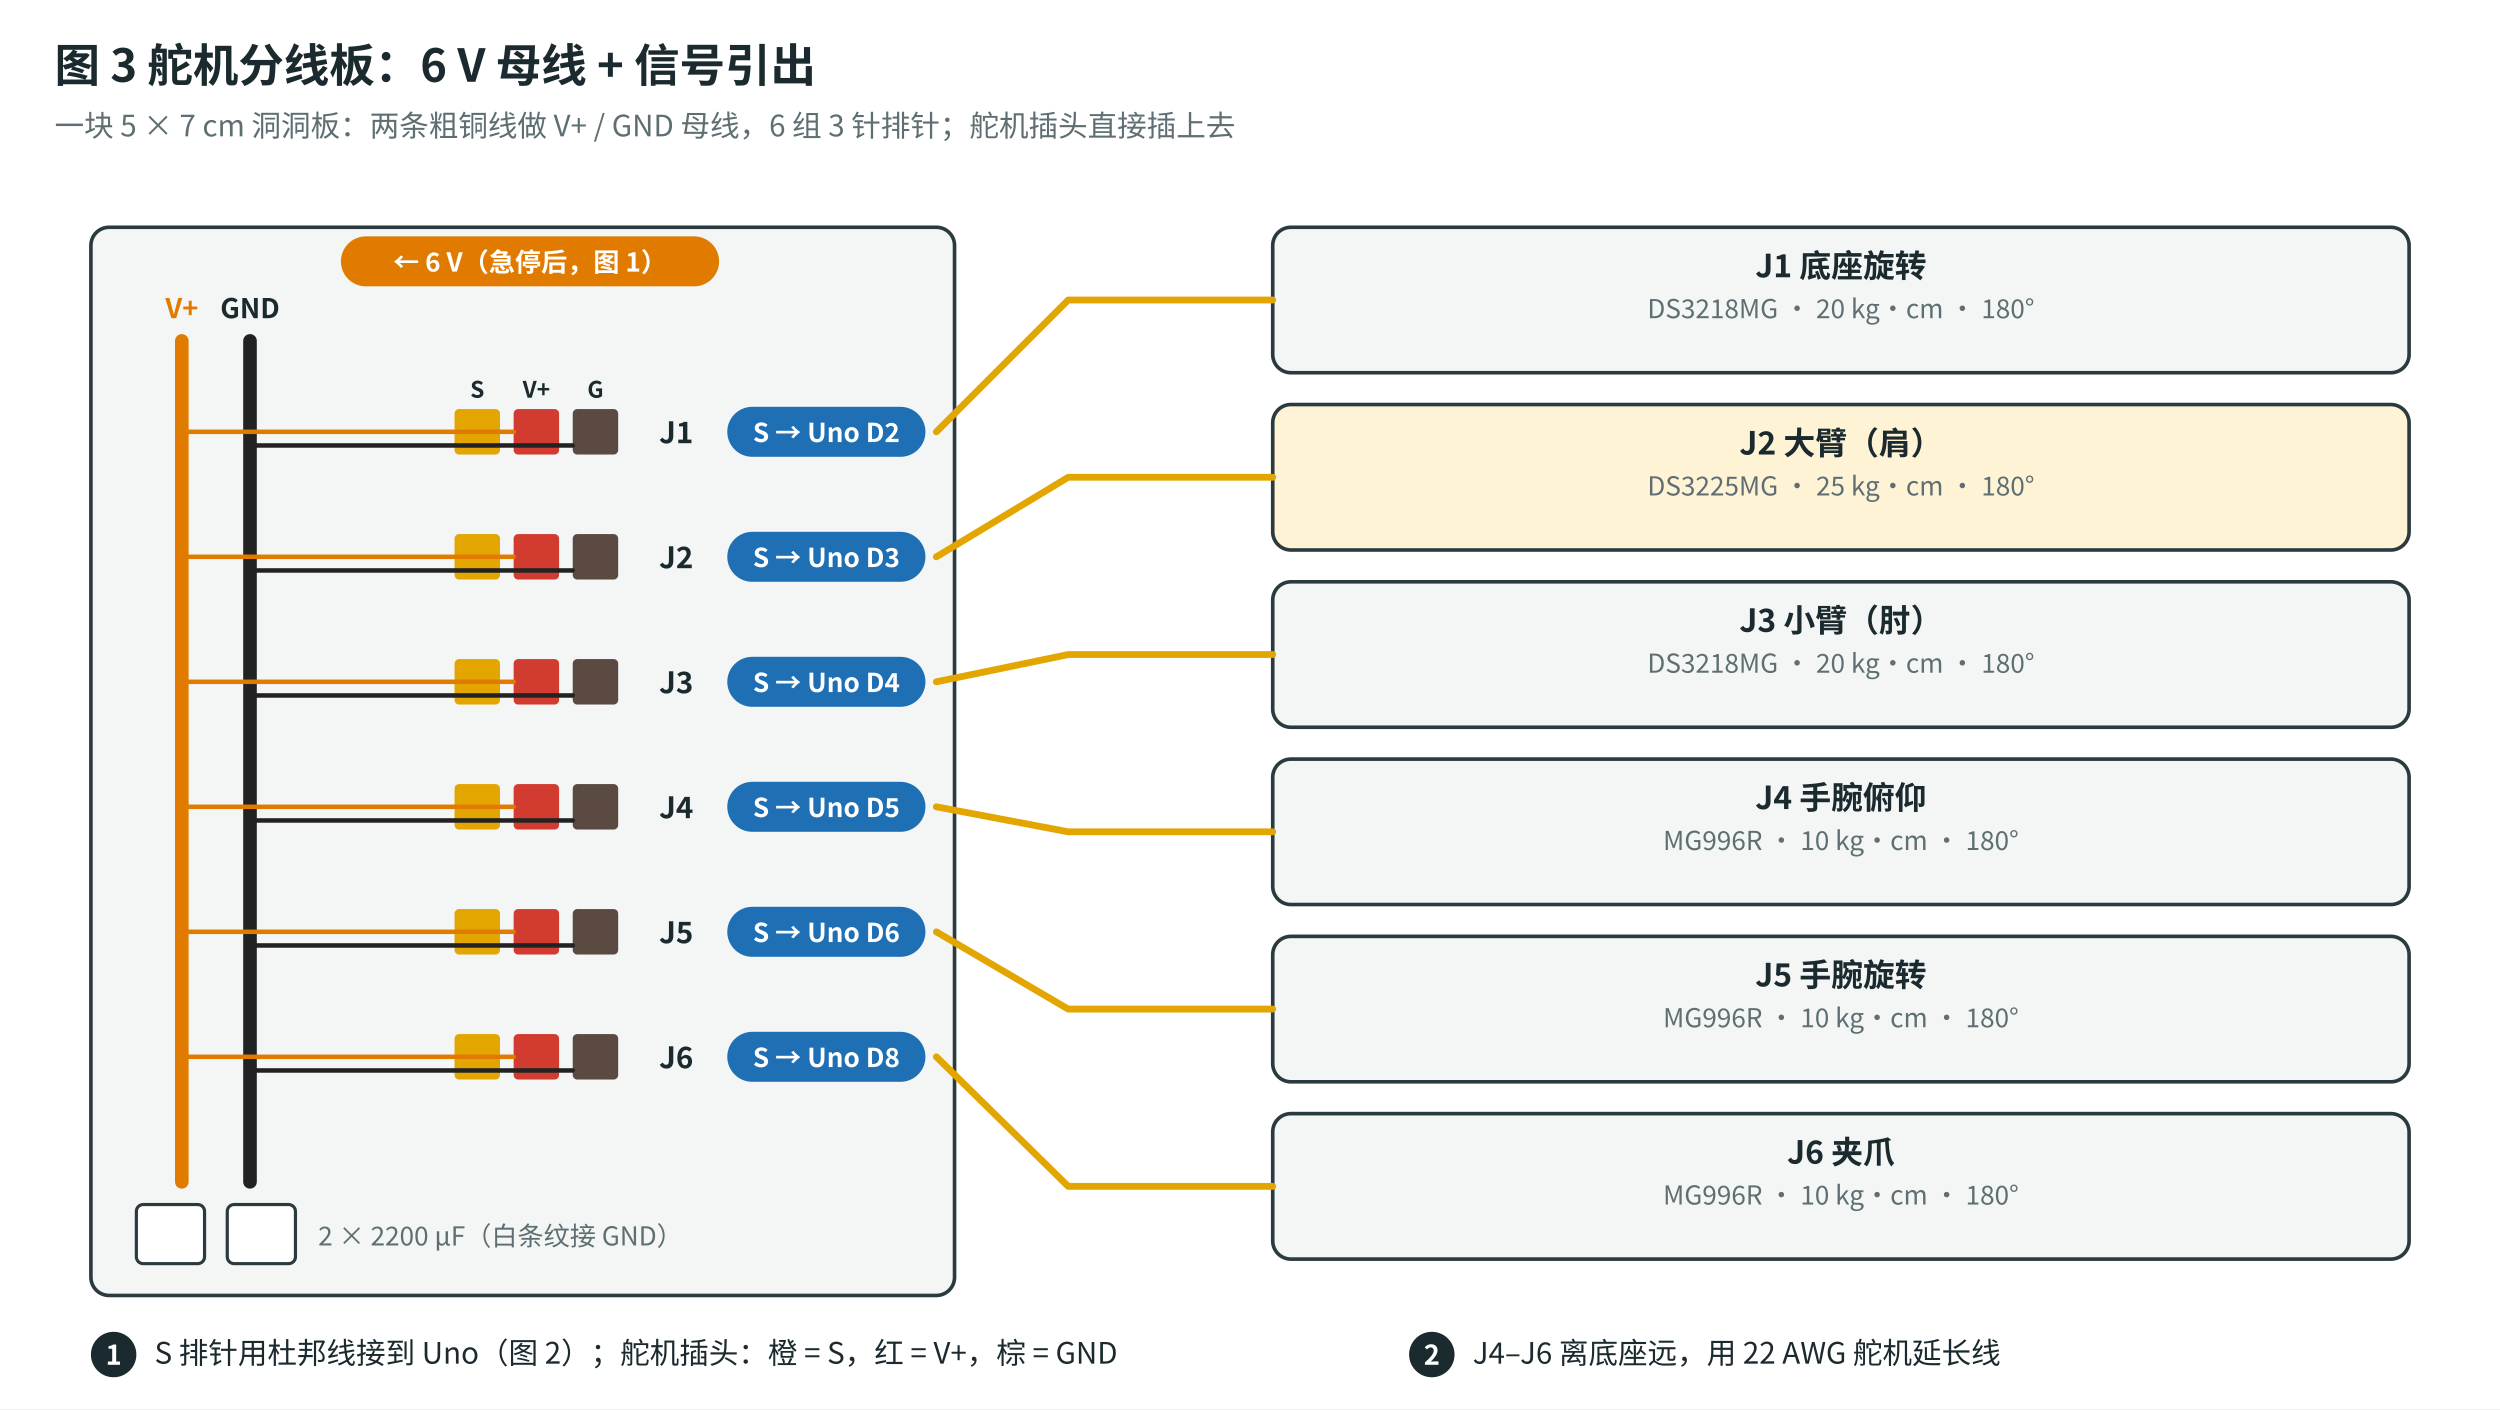
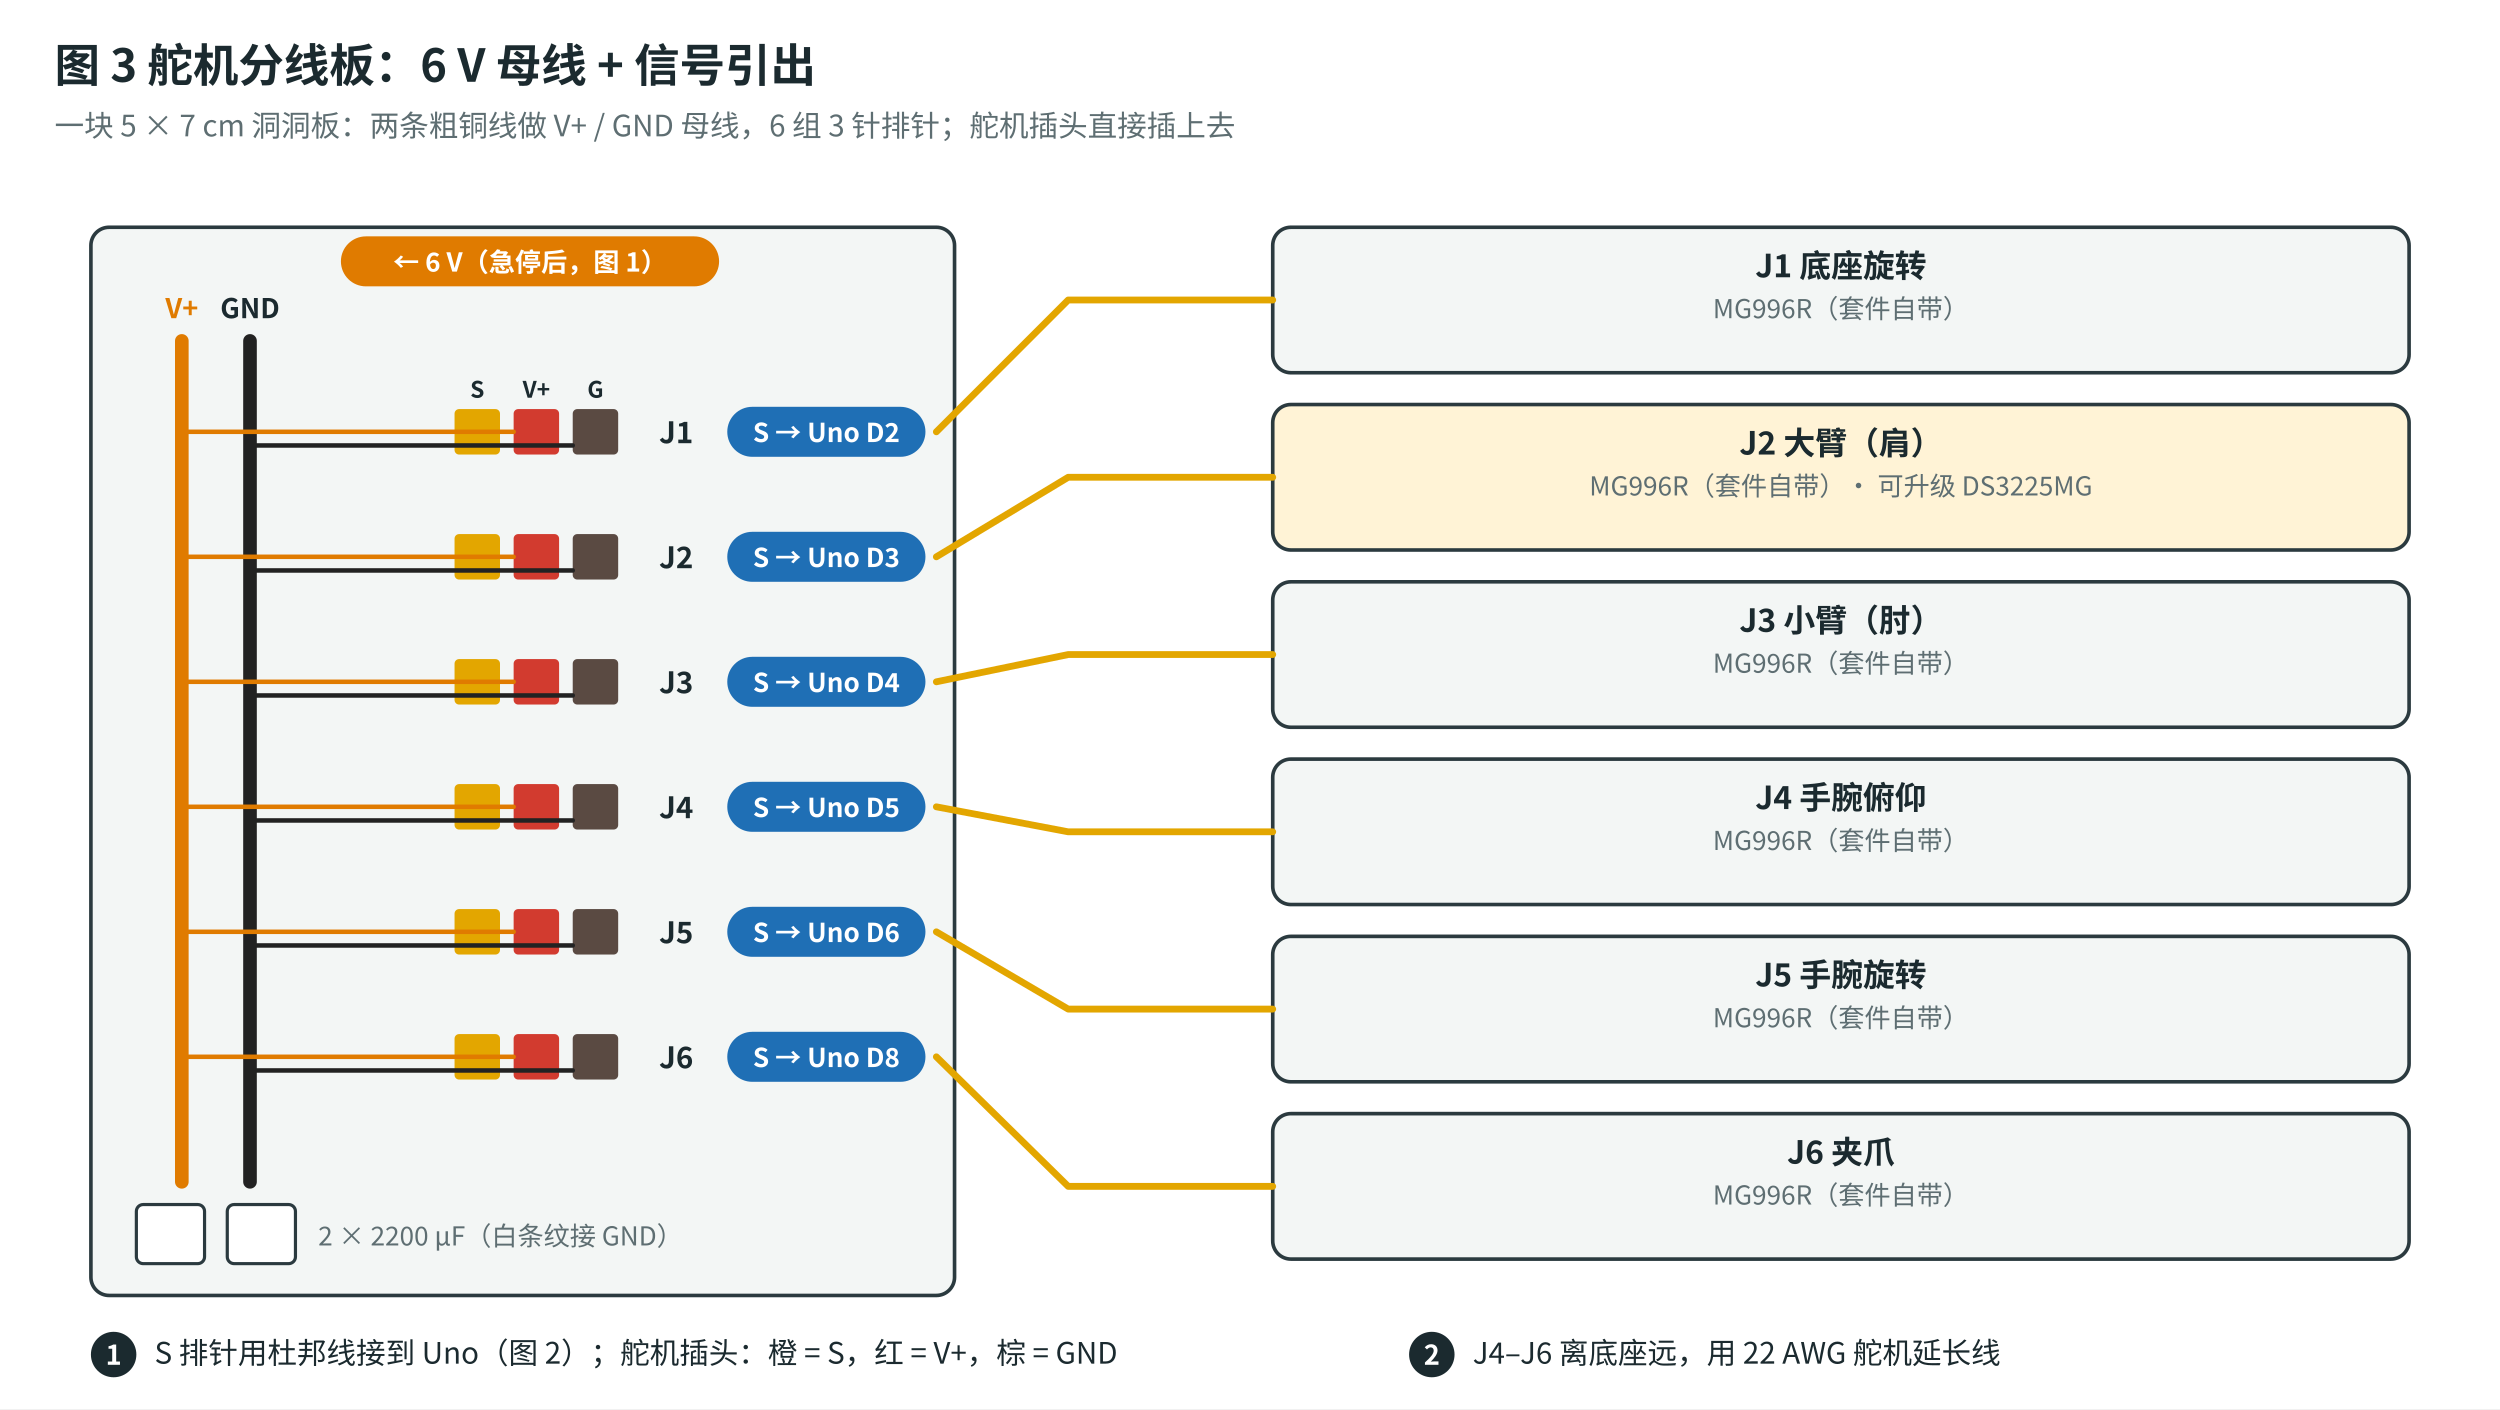
<svg xmlns="http://www.w3.org/2000/svg" width="1100" height="620" viewBox="0 0 1100 620" font-family="'PingFang SC','Microsoft YaHei','Noto Sans CJK SC','WenQuanYi Zen Hei',sans-serif">
  <rect width="1100" height="620" fill="#FFFFFF" />
  <text x="24" y="36" font-size="20" text-anchor="start" font-weight="700" fill="#1B2A2F">图 3  舵机分线板：6 V 母线 + 信号引出</text>
  <text x="24" y="60" font-size="13" text-anchor="start" font-weight="400" fill="#5E6E72">一块 5 × 7 cm 洞洞板：两条粗铜线做 V+ / GND 母线，6 组 3 针排针；舵机插头直接插上去</text>
  <rect x="40" y="100" width="380" height="470" rx="8" fill="#F3F6F5" stroke="#2B3A3F" stroke-width="1.6" />
  <text x="230.0" y="122" font-size="14" text-anchor="middle" font-weight="700" fill="#1B2A2F">舵机分线板（洞洞板）</text>
  <path d="M80,150 L80,520" fill="none" stroke="#E07B00" stroke-width="6" stroke-linejoin="round" stroke-linecap="round" />
  <path d="M110,150 L110,520" fill="none" stroke="#222222" stroke-width="6" stroke-linejoin="round" stroke-linecap="round" />
  <text x="80" y="140" font-size="12" text-anchor="middle" font-weight="700" fill="#E07B00">V+</text>
  <text x="110" y="140" font-size="12" text-anchor="middle" font-weight="700" fill="#1B2A2F">GND</text>
  <rect x="60" y="530" width="30" height="26" rx="3" fill="#FFFFFF" stroke="#2B3A3F" stroke-width="1.4" />
  <text x="75.0" y="547.0" font-size="11" text-anchor="middle" font-weight="600" fill="#1B2A2F" />
  <rect x="100" y="530" width="30" height="26" rx="3" fill="#FFFFFF" stroke="#2B3A3F" stroke-width="1.4" />
  <text x="115.0" y="547.0" font-size="11" text-anchor="middle" font-weight="600" fill="#1B2A2F" />
  <text x="140" y="548" font-size="11.5" text-anchor="start" font-weight="400" fill="#5E6E72">2 × 2200 µF（白条纹接 GND）</text>
  <rect x="150" y="104" width="166.4" height="22" rx="11" fill="#E07B00" />
  <text x="233.2" y="119.5" font-size="11.5" text-anchor="middle" font-weight="700" fill="#FFFFFF">← 6 V（急停后，图 1）</text>
  <rect x="200" y="180" width="20" height="20" rx="2" fill="#E3A600" />
  <rect x="226" y="180" width="20" height="20" rx="2" fill="#D23B2F" />
  <rect x="252" y="180" width="20" height="20" rx="2" fill="#5A4A42" />
  <path d="M80,190 L226,190" fill="none" stroke="#E07B00" stroke-width="2" stroke-linejoin="round" stroke-linecap="round" />
  <path d="M110,196 L252,196" fill="none" stroke="#222222" stroke-width="2" stroke-linejoin="round" stroke-linecap="round" />
  <text x="290" y="195" font-size="13" text-anchor="start" font-weight="700" fill="#1B2A2F">J1</text>
  <rect x="200" y="235" width="20" height="20" rx="2" fill="#E3A600" />
  <rect x="226" y="235" width="20" height="20" rx="2" fill="#D23B2F" />
  <rect x="252" y="235" width="20" height="20" rx="2" fill="#5A4A42" />
  <path d="M80,245 L226,245" fill="none" stroke="#E07B00" stroke-width="2" stroke-linejoin="round" stroke-linecap="round" />
  <path d="M110,251 L252,251" fill="none" stroke="#222222" stroke-width="2" stroke-linejoin="round" stroke-linecap="round" />
  <text x="290" y="250" font-size="13" text-anchor="start" font-weight="700" fill="#1B2A2F">J2</text>
  <rect x="200" y="290" width="20" height="20" rx="2" fill="#E3A600" />
  <rect x="226" y="290" width="20" height="20" rx="2" fill="#D23B2F" />
  <rect x="252" y="290" width="20" height="20" rx="2" fill="#5A4A42" />
  <path d="M80,300 L226,300" fill="none" stroke="#E07B00" stroke-width="2" stroke-linejoin="round" stroke-linecap="round" />
  <path d="M110,306 L252,306" fill="none" stroke="#222222" stroke-width="2" stroke-linejoin="round" stroke-linecap="round" />
  <text x="290" y="305" font-size="13" text-anchor="start" font-weight="700" fill="#1B2A2F">J3</text>
  <rect x="200" y="345" width="20" height="20" rx="2" fill="#E3A600" />
  <rect x="226" y="345" width="20" height="20" rx="2" fill="#D23B2F" />
  <rect x="252" y="345" width="20" height="20" rx="2" fill="#5A4A42" />
  <path d="M80,355 L226,355" fill="none" stroke="#E07B00" stroke-width="2" stroke-linejoin="round" stroke-linecap="round" />
  <path d="M110,361 L252,361" fill="none" stroke="#222222" stroke-width="2" stroke-linejoin="round" stroke-linecap="round" />
  <text x="290" y="360" font-size="13" text-anchor="start" font-weight="700" fill="#1B2A2F">J4</text>
  <rect x="200" y="400" width="20" height="20" rx="2" fill="#E3A600" />
  <rect x="226" y="400" width="20" height="20" rx="2" fill="#D23B2F" />
  <rect x="252" y="400" width="20" height="20" rx="2" fill="#5A4A42" />
  <path d="M80,410 L226,410" fill="none" stroke="#E07B00" stroke-width="2" stroke-linejoin="round" stroke-linecap="round" />
  <path d="M110,416 L252,416" fill="none" stroke="#222222" stroke-width="2" stroke-linejoin="round" stroke-linecap="round" />
  <text x="290" y="415" font-size="13" text-anchor="start" font-weight="700" fill="#1B2A2F">J5</text>
  <rect x="200" y="455" width="20" height="20" rx="2" fill="#E3A600" />
  <rect x="226" y="455" width="20" height="20" rx="2" fill="#D23B2F" />
  <rect x="252" y="455" width="20" height="20" rx="2" fill="#5A4A42" />
  <path d="M80,465 L226,465" fill="none" stroke="#E07B00" stroke-width="2" stroke-linejoin="round" stroke-linecap="round" />
  <path d="M110,471 L252,471" fill="none" stroke="#222222" stroke-width="2" stroke-linejoin="round" stroke-linecap="round" />
  <text x="290" y="470" font-size="13" text-anchor="start" font-weight="700" fill="#1B2A2F">J6</text>
  <text x="210" y="175" font-size="10" text-anchor="middle" font-weight="700" fill="#1B2A2F">S</text>
  <text x="236" y="175" font-size="10" text-anchor="middle" font-weight="700" fill="#1B2A2F">V+</text>
  <text x="262" y="175" font-size="10" text-anchor="middle" font-weight="700" fill="#1B2A2F">G</text>
  <rect x="560" y="100" width="500" height="64" rx="8" fill="#F3F6F5" stroke="#2B3A3F" stroke-width="1.6" />
  <text x="810.0" y="122" font-size="14" text-anchor="middle" font-weight="700" fill="#1B2A2F">J1 底座旋转</text>
-   <text x="810.0" y="140" font-size="11.5" text-anchor="middle" font-weight="400" fill="#5E6E72">DS3218MG · 20 kg·cm · 180°</text>
+   <text x="810.0" y="140" font-size="11.5" text-anchor="middle" font-weight="400" fill="#5E6E72">MG996R（套件自带）</text>
  <rect x="320" y="179" width="87.2" height="22" rx="11" fill="#1F6FB5" />
  <text x="363.6" y="194.5" font-size="11.5" text-anchor="middle" font-weight="700" fill="#FFFFFF">S → Uno D2</text>
  <path d="M412,190 L470,132 L560,132" fill="none" stroke="#E3A600" stroke-width="3" stroke-linejoin="round" stroke-linecap="round" />
  <rect x="560" y="178" width="500" height="64" rx="8" fill="#FFF3D6" stroke="#2B3A3F" stroke-width="1.6" />
  <text x="810.0" y="200" font-size="14" text-anchor="middle" font-weight="700" fill="#1B2A2F">J2 大臂（肩）</text>
-   <text x="810.0" y="218" font-size="11.5" text-anchor="middle" font-weight="400" fill="#5E6E72">DS3225MG · 25 kg·cm · 180°</text>
+   <text x="810.0" y="218" font-size="11.5" text-anchor="middle" font-weight="400" fill="#5E6E72">MG996R（套件自带）· 可升级 DS3225MG</text>
  <rect x="320" y="234" width="87.2" height="22" rx="11" fill="#1F6FB5" />
  <text x="363.6" y="249.5" font-size="11.5" text-anchor="middle" font-weight="700" fill="#FFFFFF">S → Uno D3</text>
  <path d="M412,245 L470,210 L560,210" fill="none" stroke="#E3A600" stroke-width="3" stroke-linejoin="round" stroke-linecap="round" />
  <rect x="560" y="256" width="500" height="64" rx="8" fill="#F3F6F5" stroke="#2B3A3F" stroke-width="1.6" />
  <text x="810.0" y="278" font-size="14" text-anchor="middle" font-weight="700" fill="#1B2A2F">J3 小臂（肘）</text>
-   <text x="810.0" y="296" font-size="11.5" text-anchor="middle" font-weight="400" fill="#5E6E72">DS3218MG · 20 kg·cm · 180°</text>
+   <text x="810.0" y="296" font-size="11.5" text-anchor="middle" font-weight="400" fill="#5E6E72">MG996R（套件自带）</text>
  <rect x="320" y="289" width="87.2" height="22" rx="11" fill="#1F6FB5" />
  <text x="363.6" y="304.5" font-size="11.5" text-anchor="middle" font-weight="700" fill="#FFFFFF">S → Uno D4</text>
  <path d="M412,300 L470,288 L560,288" fill="none" stroke="#E3A600" stroke-width="3" stroke-linejoin="round" stroke-linecap="round" />
  <rect x="560" y="334" width="500" height="64" rx="8" fill="#F3F6F5" stroke="#2B3A3F" stroke-width="1.6" />
  <text x="810.0" y="356" font-size="14" text-anchor="middle" font-weight="700" fill="#1B2A2F">J4 手腕俯仰</text>
-   <text x="810.0" y="374" font-size="11.5" text-anchor="middle" font-weight="400" fill="#5E6E72">MG996R · 10 kg·cm · 180°</text>
+   <text x="810.0" y="374" font-size="11.5" text-anchor="middle" font-weight="400" fill="#5E6E72">MG996R（套件自带）</text>
  <rect x="320" y="344" width="87.2" height="22" rx="11" fill="#1F6FB5" />
  <text x="363.6" y="359.5" font-size="11.5" text-anchor="middle" font-weight="700" fill="#FFFFFF">S → Uno D5</text>
  <path d="M412,355 L470,366 L560,366" fill="none" stroke="#E3A600" stroke-width="3" stroke-linejoin="round" stroke-linecap="round" />
  <rect x="560" y="412" width="500" height="64" rx="8" fill="#F3F6F5" stroke="#2B3A3F" stroke-width="1.6" />
  <text x="810.0" y="434" font-size="14" text-anchor="middle" font-weight="700" fill="#1B2A2F">J5 手腕旋转</text>
-   <text x="810.0" y="452" font-size="11.5" text-anchor="middle" font-weight="400" fill="#5E6E72">MG996R · 10 kg·cm · 180°</text>
+   <text x="810.0" y="452" font-size="11.5" text-anchor="middle" font-weight="400" fill="#5E6E72">MG996R（套件自带）</text>
  <rect x="320" y="399" width="87.2" height="22" rx="11" fill="#1F6FB5" />
  <text x="363.6" y="414.5" font-size="11.5" text-anchor="middle" font-weight="700" fill="#FFFFFF">S → Uno D6</text>
  <path d="M412,410 L470,444 L560,444" fill="none" stroke="#E3A600" stroke-width="3" stroke-linejoin="round" stroke-linecap="round" />
  <rect x="560" y="490" width="500" height="64" rx="8" fill="#F3F6F5" stroke="#2B3A3F" stroke-width="1.6" />
  <text x="810.0" y="512" font-size="14" text-anchor="middle" font-weight="700" fill="#1B2A2F">J6 夹爪</text>
-   <text x="810.0" y="530" font-size="11.5" text-anchor="middle" font-weight="400" fill="#5E6E72">MG996R · 10 kg·cm · 180°</text>
+   <text x="810.0" y="530" font-size="11.5" text-anchor="middle" font-weight="400" fill="#5E6E72">MG996R（套件自带）</text>
  <rect x="320" y="454" width="87.2" height="22" rx="11" fill="#1F6FB5" />
  <text x="363.6" y="469.5" font-size="11.5" text-anchor="middle" font-weight="700" fill="#FFFFFF">S → Uno D8</text>
  <path d="M412,465 L470,522 L560,522" fill="none" stroke="#E3A600" stroke-width="3" stroke-linejoin="round" stroke-linecap="round" />
  <circle cx="50" cy="596" r="10" fill="#1B2A2F" />
  <text x="50" y="600.5" font-size="12" text-anchor="middle" font-weight="700" fill="#FFFFFF">1</text>
  <text x="68" y="600" font-size="13" text-anchor="start" font-weight="400" fill="#1B2A2F">S 排针用杜邦线接到 Uno（图 2）；舵机插头：橙 = S，红 = V+，棕 = GND</text>
  <circle cx="630" cy="596" r="10" fill="#1B2A2F" />
  <text x="630" y="600.5" font-size="12" text-anchor="middle" font-weight="700" fill="#FFFFFF">2</text>
  <text x="648" y="600" font-size="13" text-anchor="start" font-weight="400" fill="#1B2A2F">J4–J6 离底座远，用 22 AWG 舵机延长线</text>
</svg>
